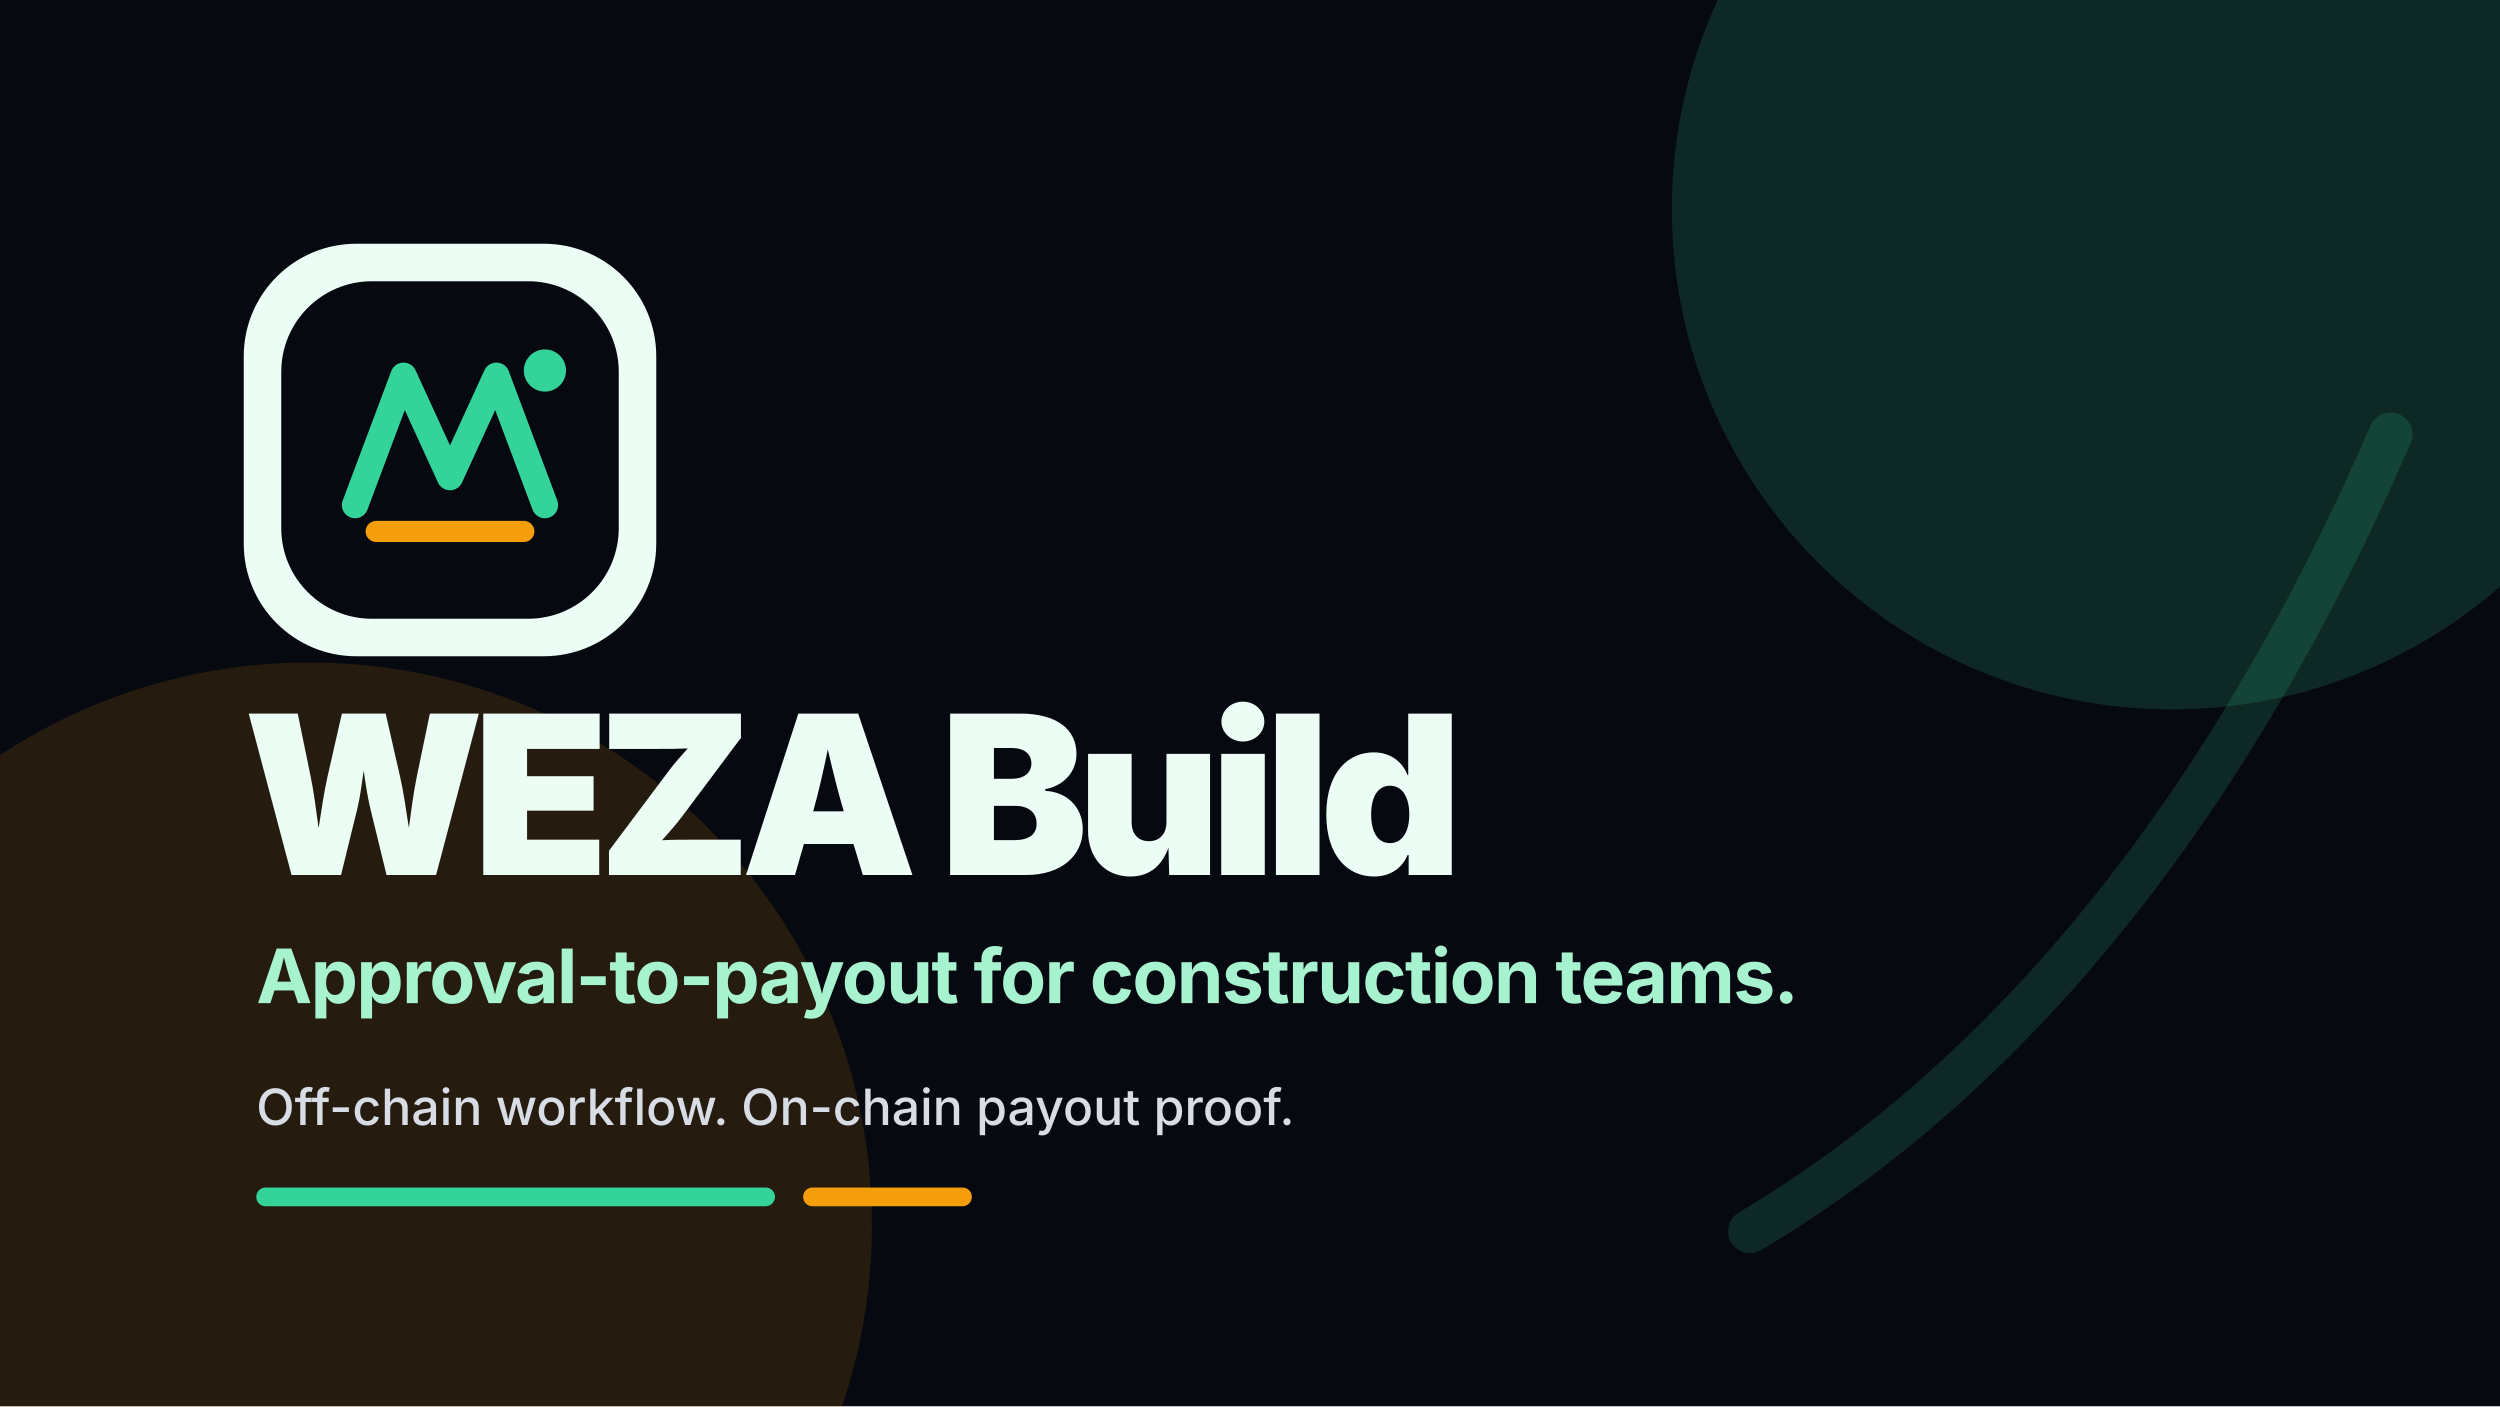
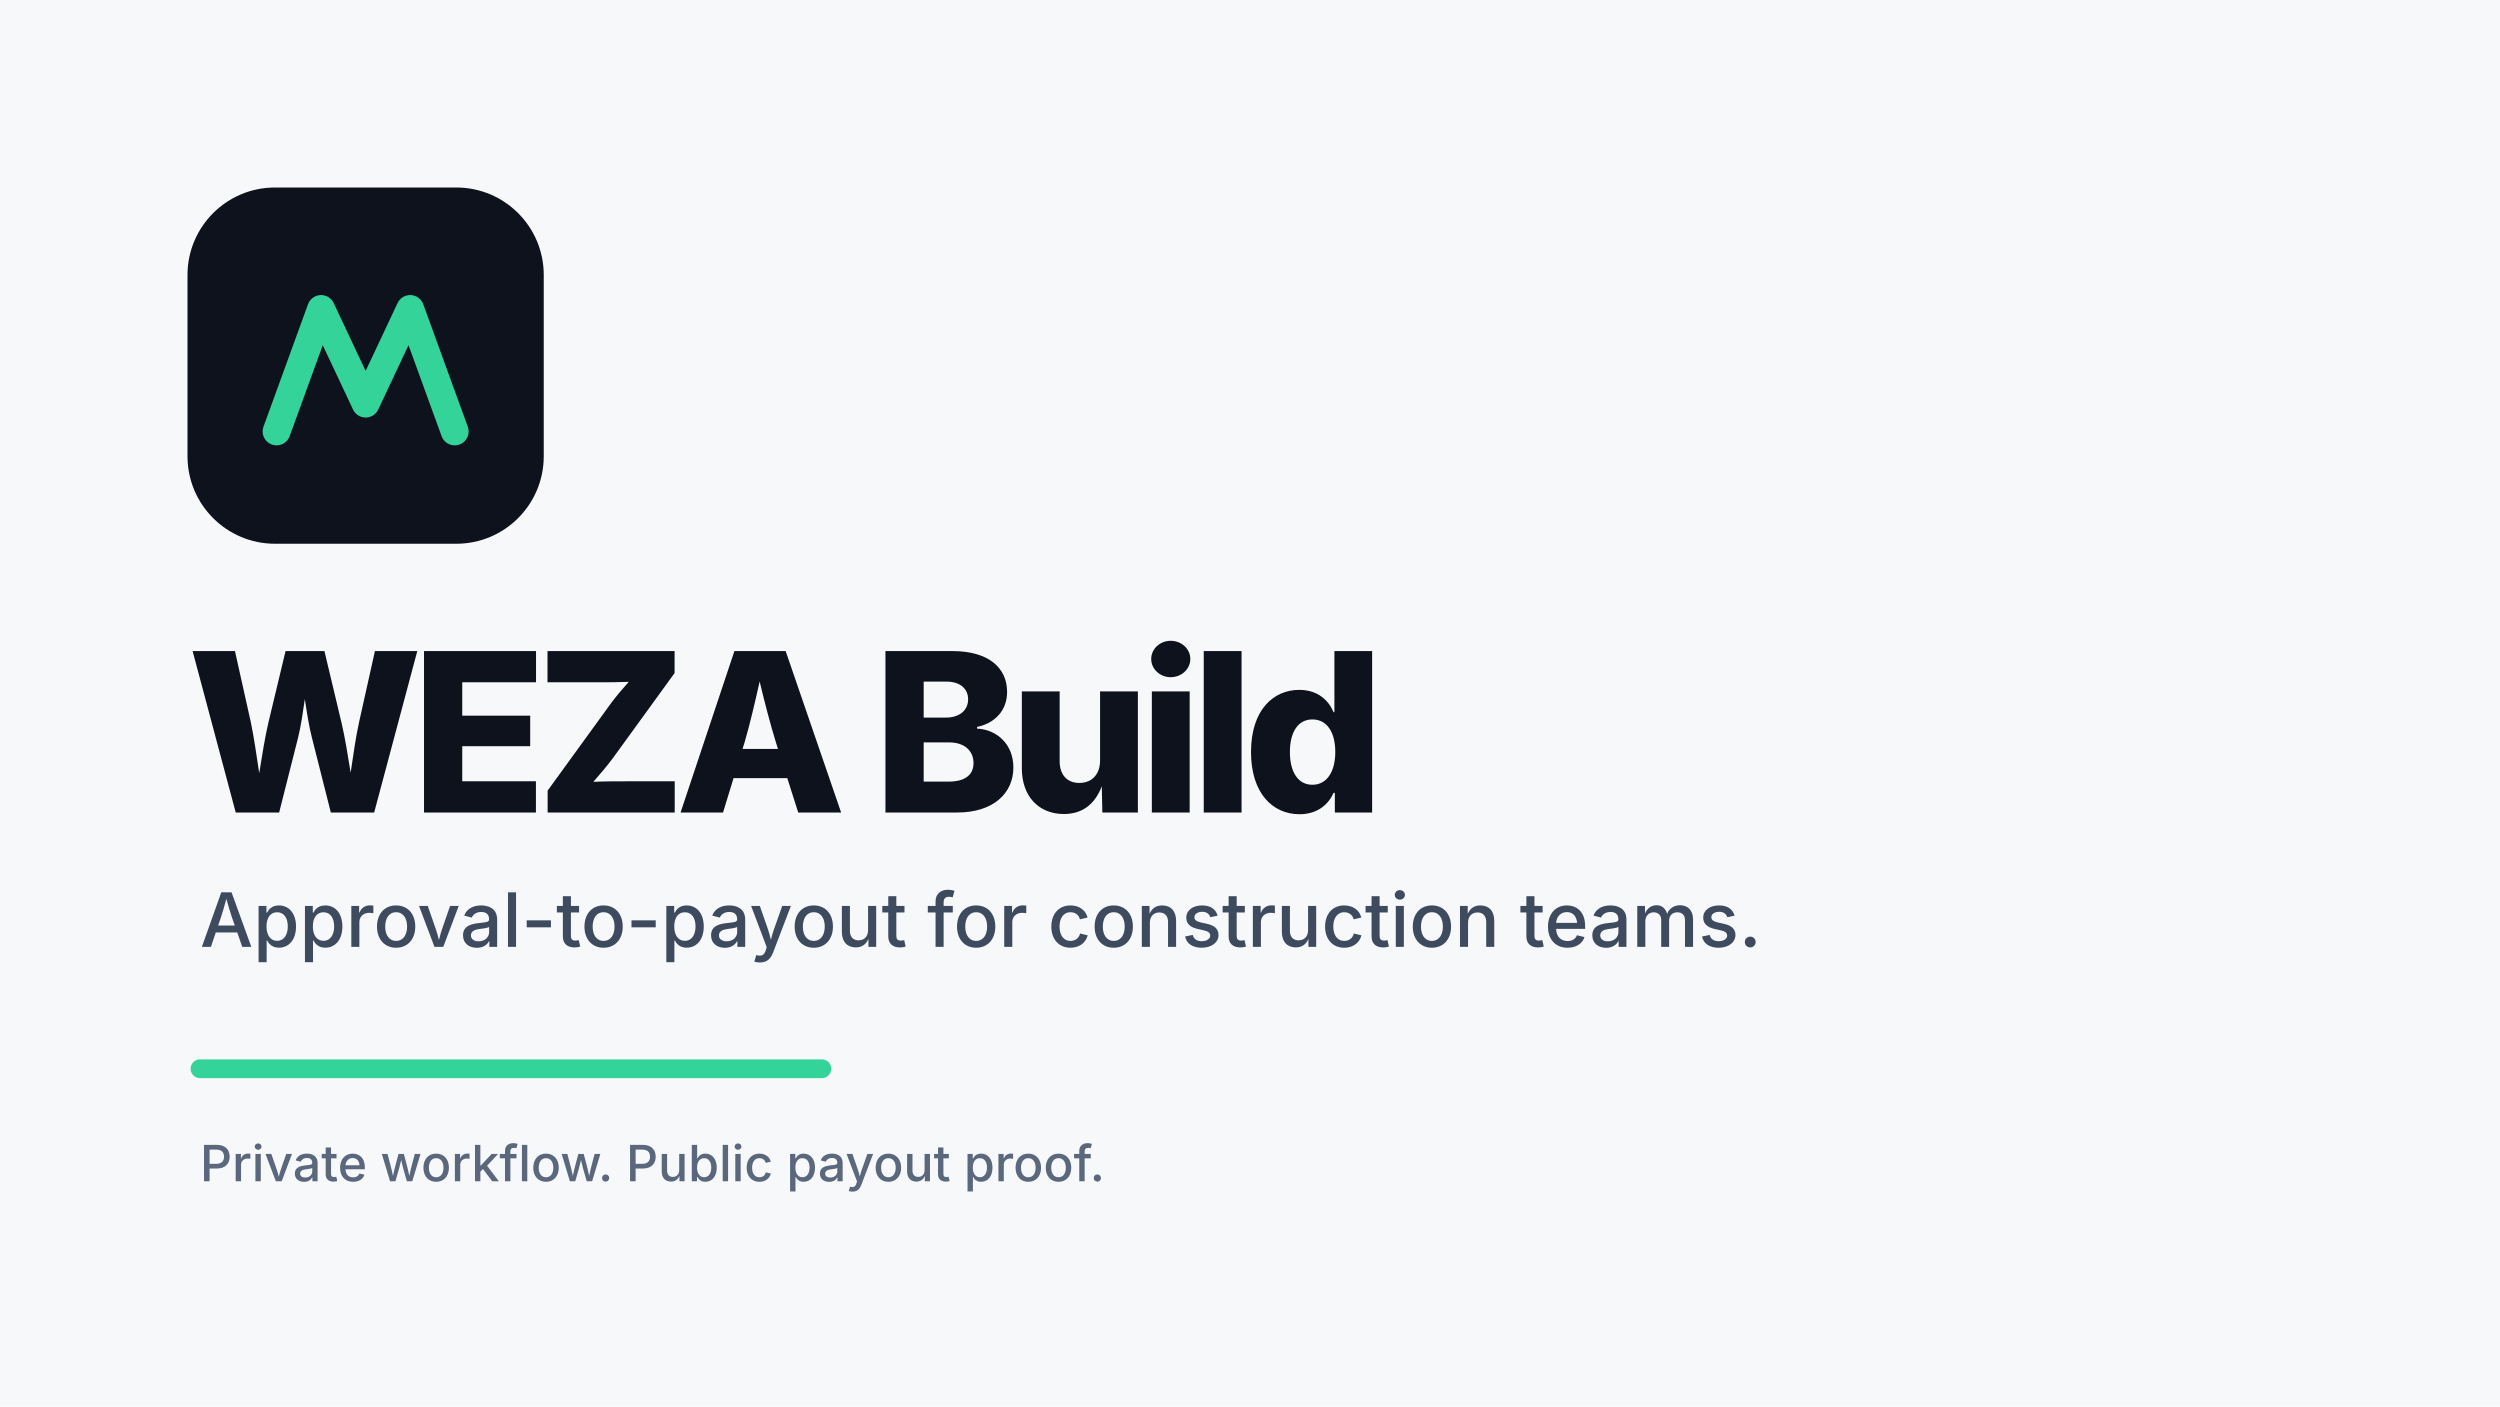
<svg xmlns="http://www.w3.org/2000/svg" width="1600" height="900" viewBox="0 0 1600 900" fill="none">
-   <rect width="1600" height="900" fill="#070910" />
-   <circle cx="1390" cy="134" r="320" fill="#34D399" fill-opacity=".16" />
-   <circle cx="198" cy="784" r="360" fill="#F59E0B" fill-opacity=".13" />
-   <path d="M1120 788C1285 690 1425 520 1530 278" stroke="#34D399" stroke-opacity=".16" stroke-width="28" stroke-linecap="round" />
-   <rect x="156" y="156" width="264" height="264" rx="72" fill="#ECFDF5" />
-   <rect x="180" y="180" width="216" height="216" rx="58" fill="#070910" />
-   <path d="M227.25 323.25L258.3 240.5L288 305.34L317.7 240.5L348.75 323.25" stroke="#34D399" stroke-width="16.875" stroke-linecap="round" stroke-linejoin="round" />
-   <path d="M240.75 340.125H335.25" stroke="#F59E0B" stroke-width="13.5" stroke-linecap="round" />
-   <circle cx="348.75" cy="237.125" r="13.5" fill="#34D399" />
-   <text x="156" y="560" fill="#ECFDF5" font-family="Inter, Avenir Next, Arial, sans-serif" font-size="142" font-weight="850" letter-spacing="-7">WEZA Build</text>
-   <text x="164" y="642" fill="#A7F3D0" font-family="Inter, Avenir Next, Arial, sans-serif" font-size="48" font-weight="650" letter-spacing="-1">Approval-to-payout for construction teams.</text>
-   <text x="164" y="720" fill="#D8DDE5" font-family="Inter, Avenir Next, Arial, sans-serif" font-size="32" font-weight="500">Off-chain workflow. On-chain payout proof.</text>
-   <rect x="164" y="760" width="332" height="12" rx="6" fill="#34D399" />
-   <rect x="514" y="760" width="108" height="12" rx="6" fill="#F59E0B" />
+   <rect width="1600" height="900" fill="#F7F8FA" />
+   <rect x="120" y="120" width="228" height="228" rx="56" fill="#0E121C" />
+   <path d="M177 276.125L205.5 197.75L234 258.313L262.5 197.75L291 276.125" stroke="#34D399" stroke-width="17.812" stroke-linecap="round" stroke-linejoin="round" />
+   <text x="120" y="520" fill="#0E121C" font-family="Inter, Avenir Next, Arial, sans-serif" font-size="142" font-weight="760" letter-spacing="-7">WEZA Build</text>
+   <text x="128" y="606" fill="#3E4A5E" font-family="Inter, Avenir Next, Arial, sans-serif" font-size="48" font-weight="520">Approval-to-payout for construction teams.</text>
+   <path d="M128 684H526" stroke="#34D399" stroke-width="12" stroke-linecap="round" />
+   <text x="128" y="756" fill="#5A677C" font-family="Inter, Avenir Next, Arial, sans-serif" font-size="32" font-weight="480">Private workflow. Public payout proof.</text>
</svg>
